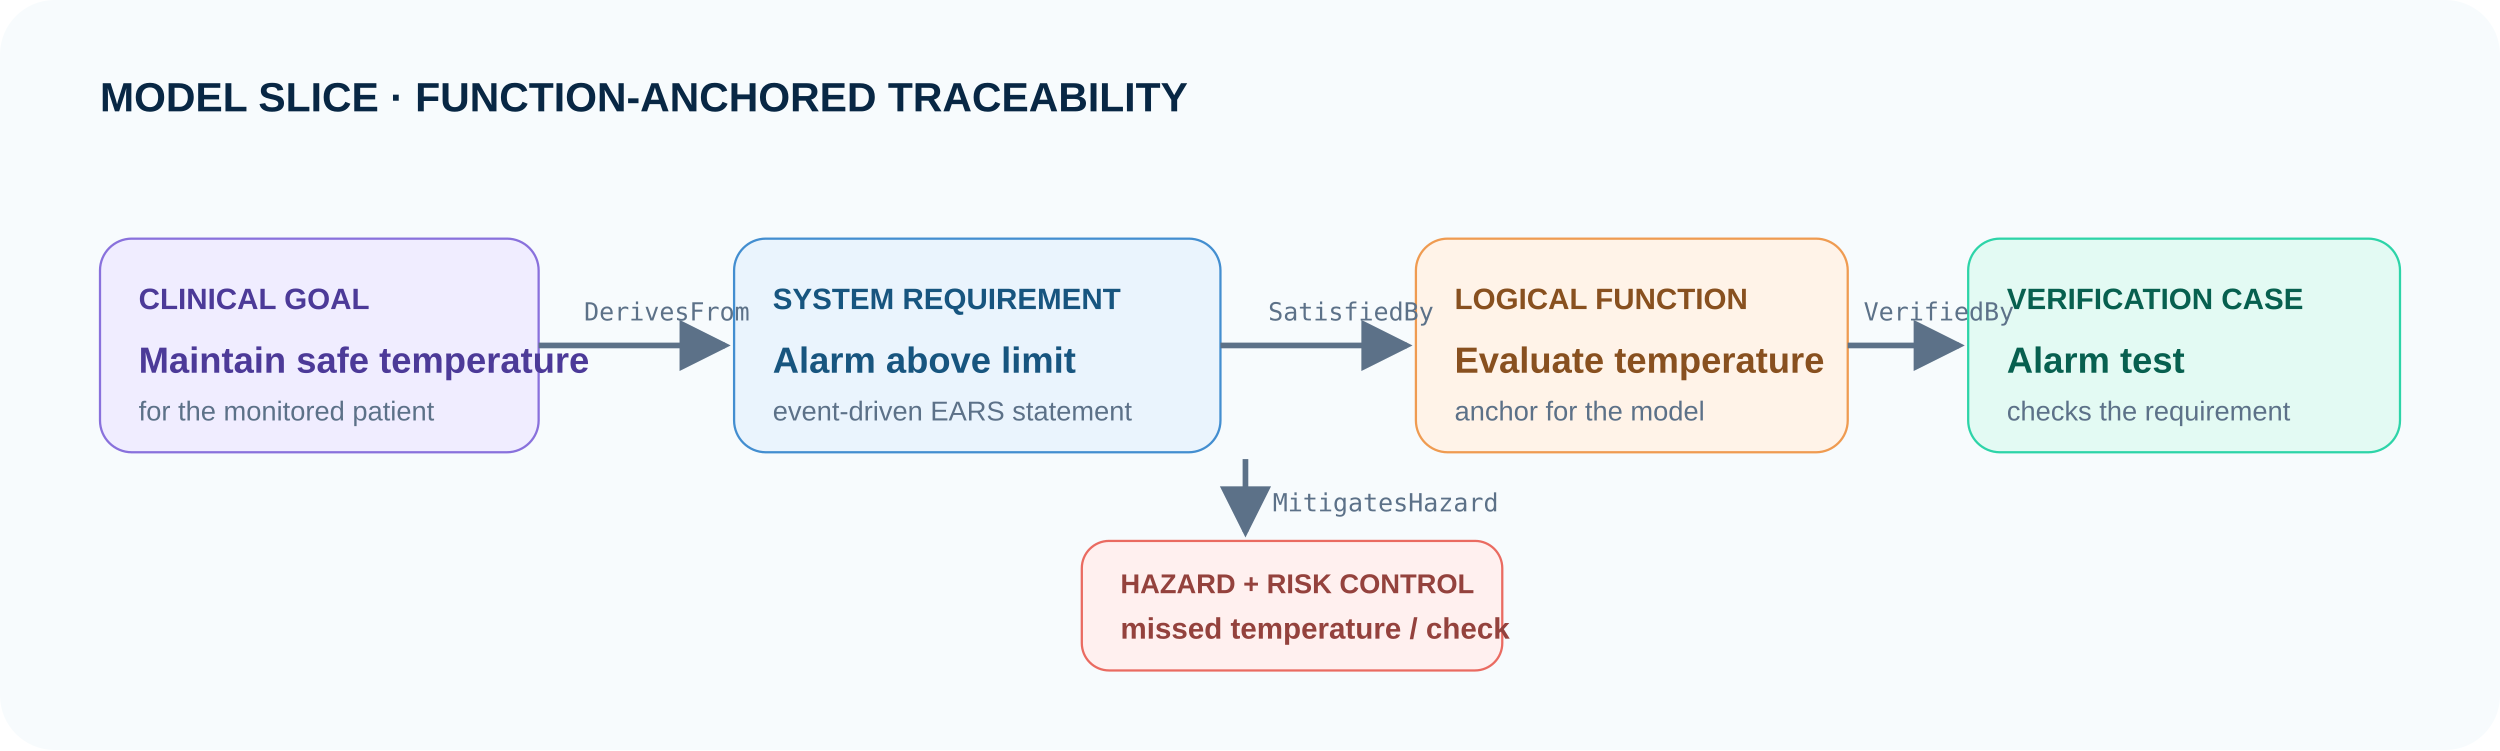
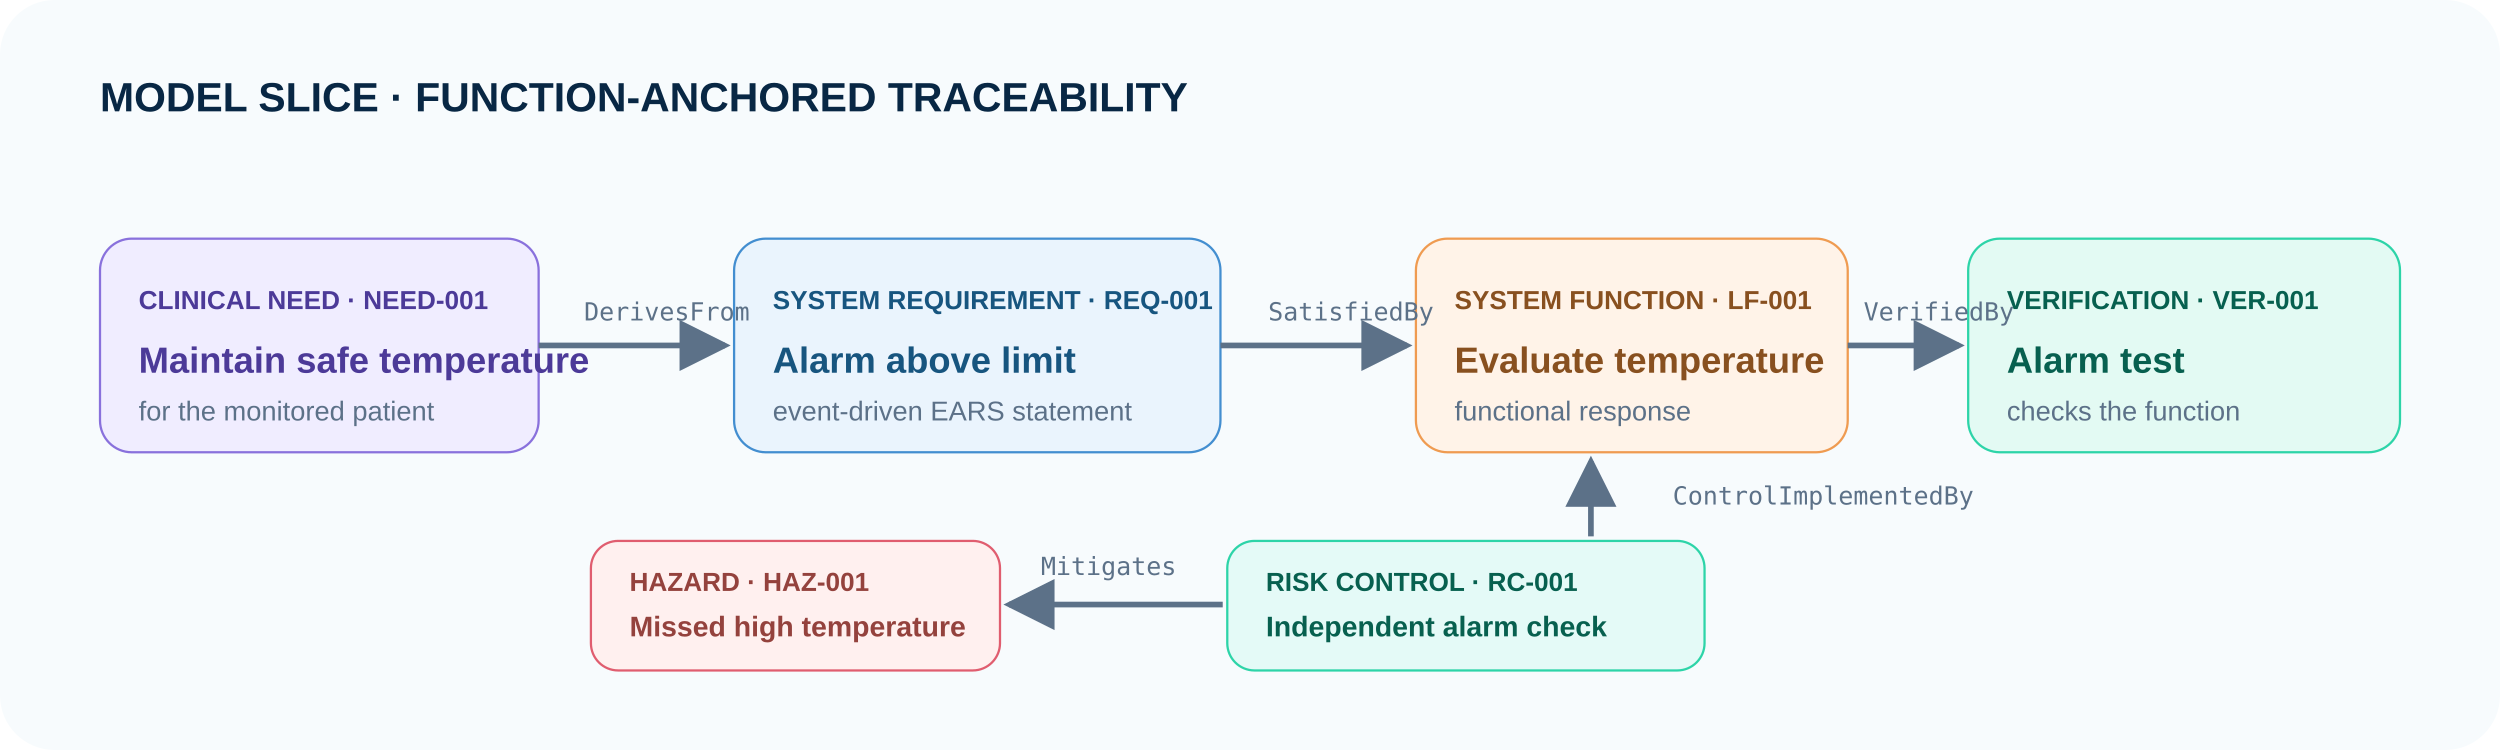
<svg xmlns="http://www.w3.org/2000/svg" width="1100" height="330" viewBox="0 0 1100 330" role="img" aria-labelledby="title desc">
  <defs>
    <marker id="arrow" markerWidth="9" markerHeight="9" refX="8" refY="4.5" orient="auto">
      <path d="M0 0L9 4.5L0 9Z" fill="#5c7188" />
    </marker>
  </defs>
  <rect width="1100" height="330" rx="24" fill="#f7fbfd" />
  <text x="44" y="49" font-family="Nunito,Arial,sans-serif" font-size="18" font-weight="800" fill="#082744">MODEL SLICE · FUNCTION-ANCHORED TRACEABILITY</text>
  <g font-family="Nunito,Arial,sans-serif">
    <rect x="44" y="105" width="193" height="94" rx="14" fill="#f0edff" stroke="#8971dc" />
-     <text x="61" y="136" font-size="13" font-weight="800" fill="#4c3a98">CLINICAL GOAL</text>
+     <text x="61" y="136" font-size="11.5" font-weight="800" fill="#4c3a98">CLINICAL NEED · NEED-001</text>
    <text x="61" y="164" font-size="16" font-weight="800" fill="#4c3a98">Maintain safe temperature</text>
    <text x="61" y="185" font-size="12" fill="#5c7188">for the monitored patient</text>
    <rect x="323" y="105" width="214" height="94" rx="14" fill="#eaf4fd" stroke="#438ed0" />
-     <text x="340" y="136" font-size="13" font-weight="800" fill="#17557f">SYSTEM REQUIREMENT</text>
+     <text x="340" y="136" font-size="11.5" font-weight="800" fill="#17557f">SYSTEM REQUIREMENT · REQ-001</text>
    <text x="340" y="164" font-size="16" font-weight="800" fill="#17557f">Alarm above limit</text>
    <text x="340" y="185" font-size="12" fill="#5c7188">event-driven EARS statement</text>
    <rect x="623" y="105" width="190" height="94" rx="14" fill="#fff3e8" stroke="#ef9b51" />
-     <text x="640" y="136" font-size="13" font-weight="800" fill="#88501f">LOGICAL FUNCTION</text>
+     <text x="640" y="136" font-size="11.5" font-weight="800" fill="#88501f">SYSTEM FUNCTION · LF-001</text>
    <text x="640" y="164" font-size="16" font-weight="800" fill="#88501f">Evaluate temperature</text>
-     <text x="640" y="185" font-size="12" fill="#5c7188">anchor for the model</text>
+     <text x="640" y="185" font-size="12" fill="#5c7188">functional response</text>
    <rect x="866" y="105" width="190" height="94" rx="14" fill="#e3faf3" stroke="#2dd4a8" />
-     <text x="883" y="136" font-size="13" font-weight="800" fill="#07604f">VERIFICATION CASE</text>
+     <text x="883" y="136" font-size="11.5" font-weight="800" fill="#07604f">VERIFICATION · VER-001</text>
    <text x="883" y="164" font-size="16" font-weight="800" fill="#07604f">Alarm test</text>
-     <text x="883" y="185" font-size="12" fill="#5c7188">checks the requirement</text>
-     <rect x="476" y="238" width="185" height="57" rx="12" fill="#fff0ef" stroke="#ea6b61" />
-     <text x="493" y="261" font-size="12" font-weight="800" fill="#94423d">HAZARD + RISK CONTROL</text>
-     <text x="493" y="281" font-size="13" font-weight="800" fill="#94423d">missed temperature / check</text>
+     <text x="883" y="185" font-size="12" fill="#5c7188">checks the function</text>
+     <rect x="260" y="238" width="180" height="57" rx="12" fill="#fff0ef" stroke="#e05d6f" />
+     <text x="277" y="260" font-size="11.5" font-weight="800" fill="#94423d">HAZARD · HAZ-001</text>
+     <text x="277" y="280" font-size="12.5" font-weight="800" fill="#94423d">Missed high temperature</text>
+     <rect x="540" y="238" width="210" height="57" rx="12" fill="#e4faf7" stroke="#2dd4a8" />
+     <text x="557" y="260" font-size="11.5" font-weight="800" fill="#07604f">RISK CONTROL · RC-001</text>
+     <text x="557" y="280" font-size="12.5" font-weight="800" fill="#07604f">Independent alarm check</text>
  </g>
  <g stroke="#5c7188" stroke-width="2.5" fill="none" marker-end="url(#arrow)">
    <path d="M237 152H319" />
    <path d="M537 152H619" />
    <path d="M813 152H862" />
-     <path d="M548 202v32" />
+     <path d="M538 266H444" />
+     <path d="M700 236V203" />
  </g>
  <g font-family="JetBrains Mono,monospace" font-size="11" fill="#5c7188">
    <text x="257" y="141">DerivesFrom</text>
    <text x="558" y="141">SatisfiedBy</text>
    <text x="820" y="141">VerifiedBy</text>
-     <text x="560" y="225">MitigatesHazard</text>
+     <text x="458" y="253">Mitigates</text>
+     <text x="736" y="222">ControlImplementedBy</text>
  </g>
</svg>
